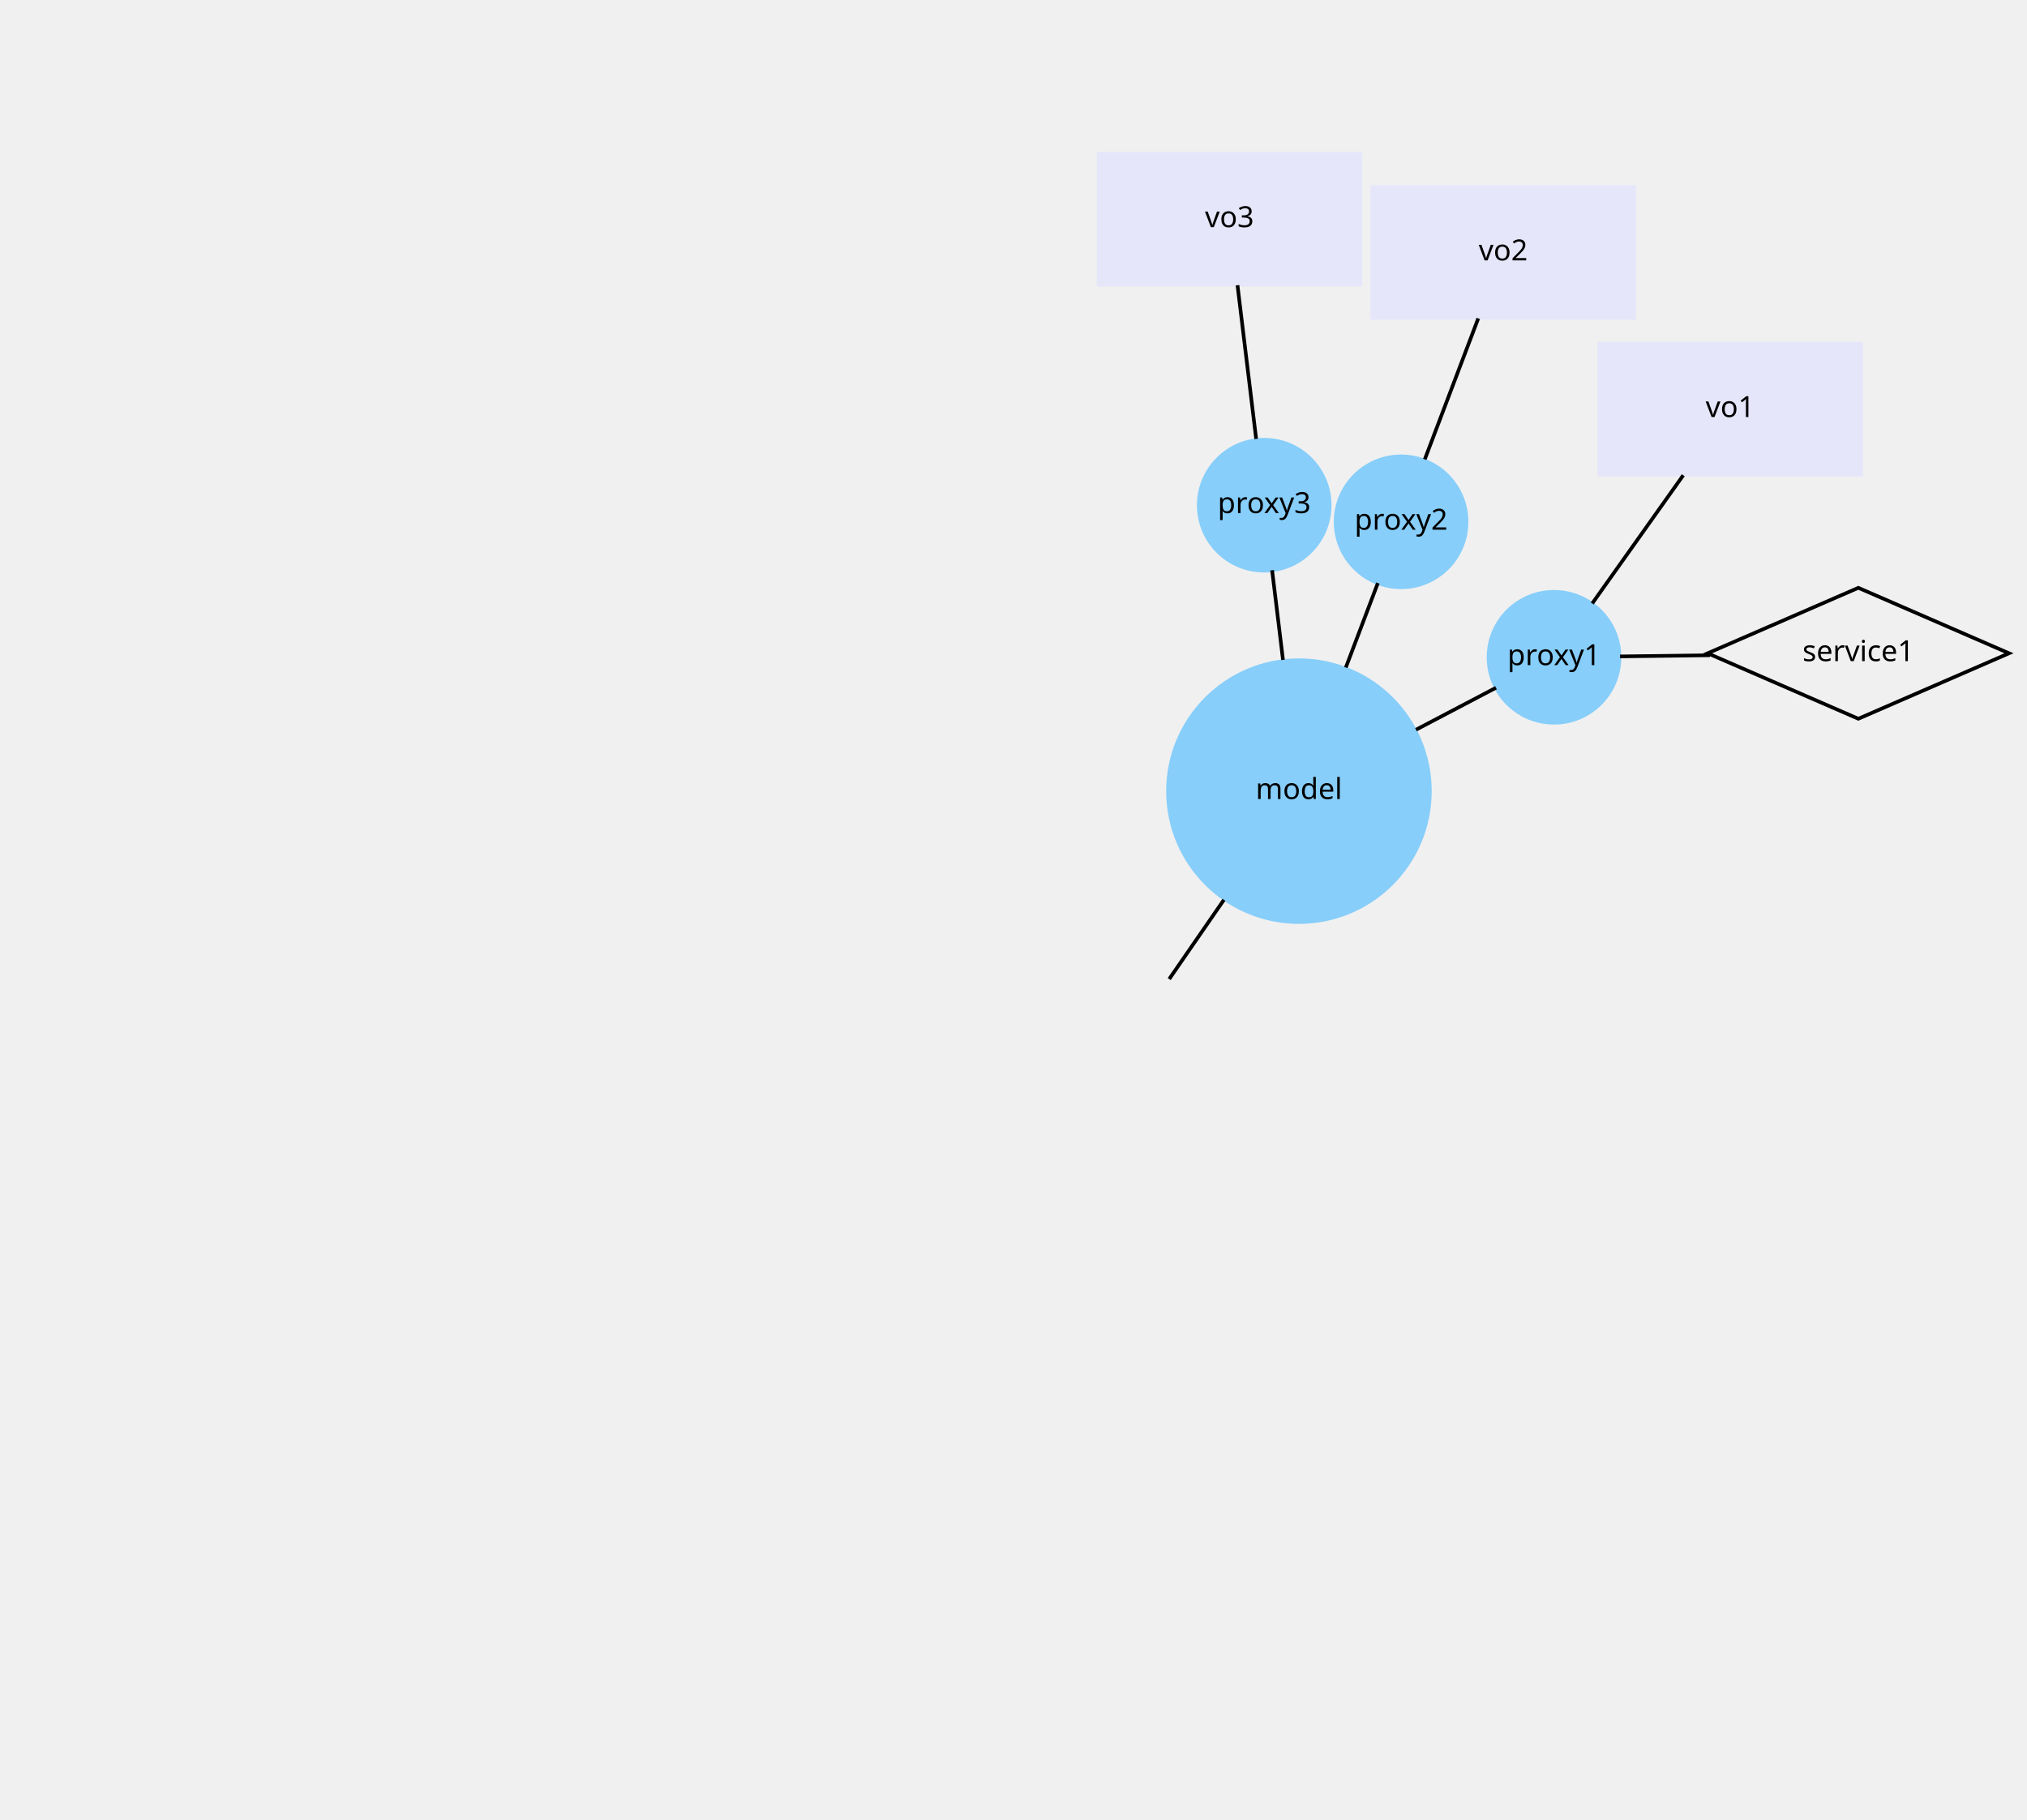
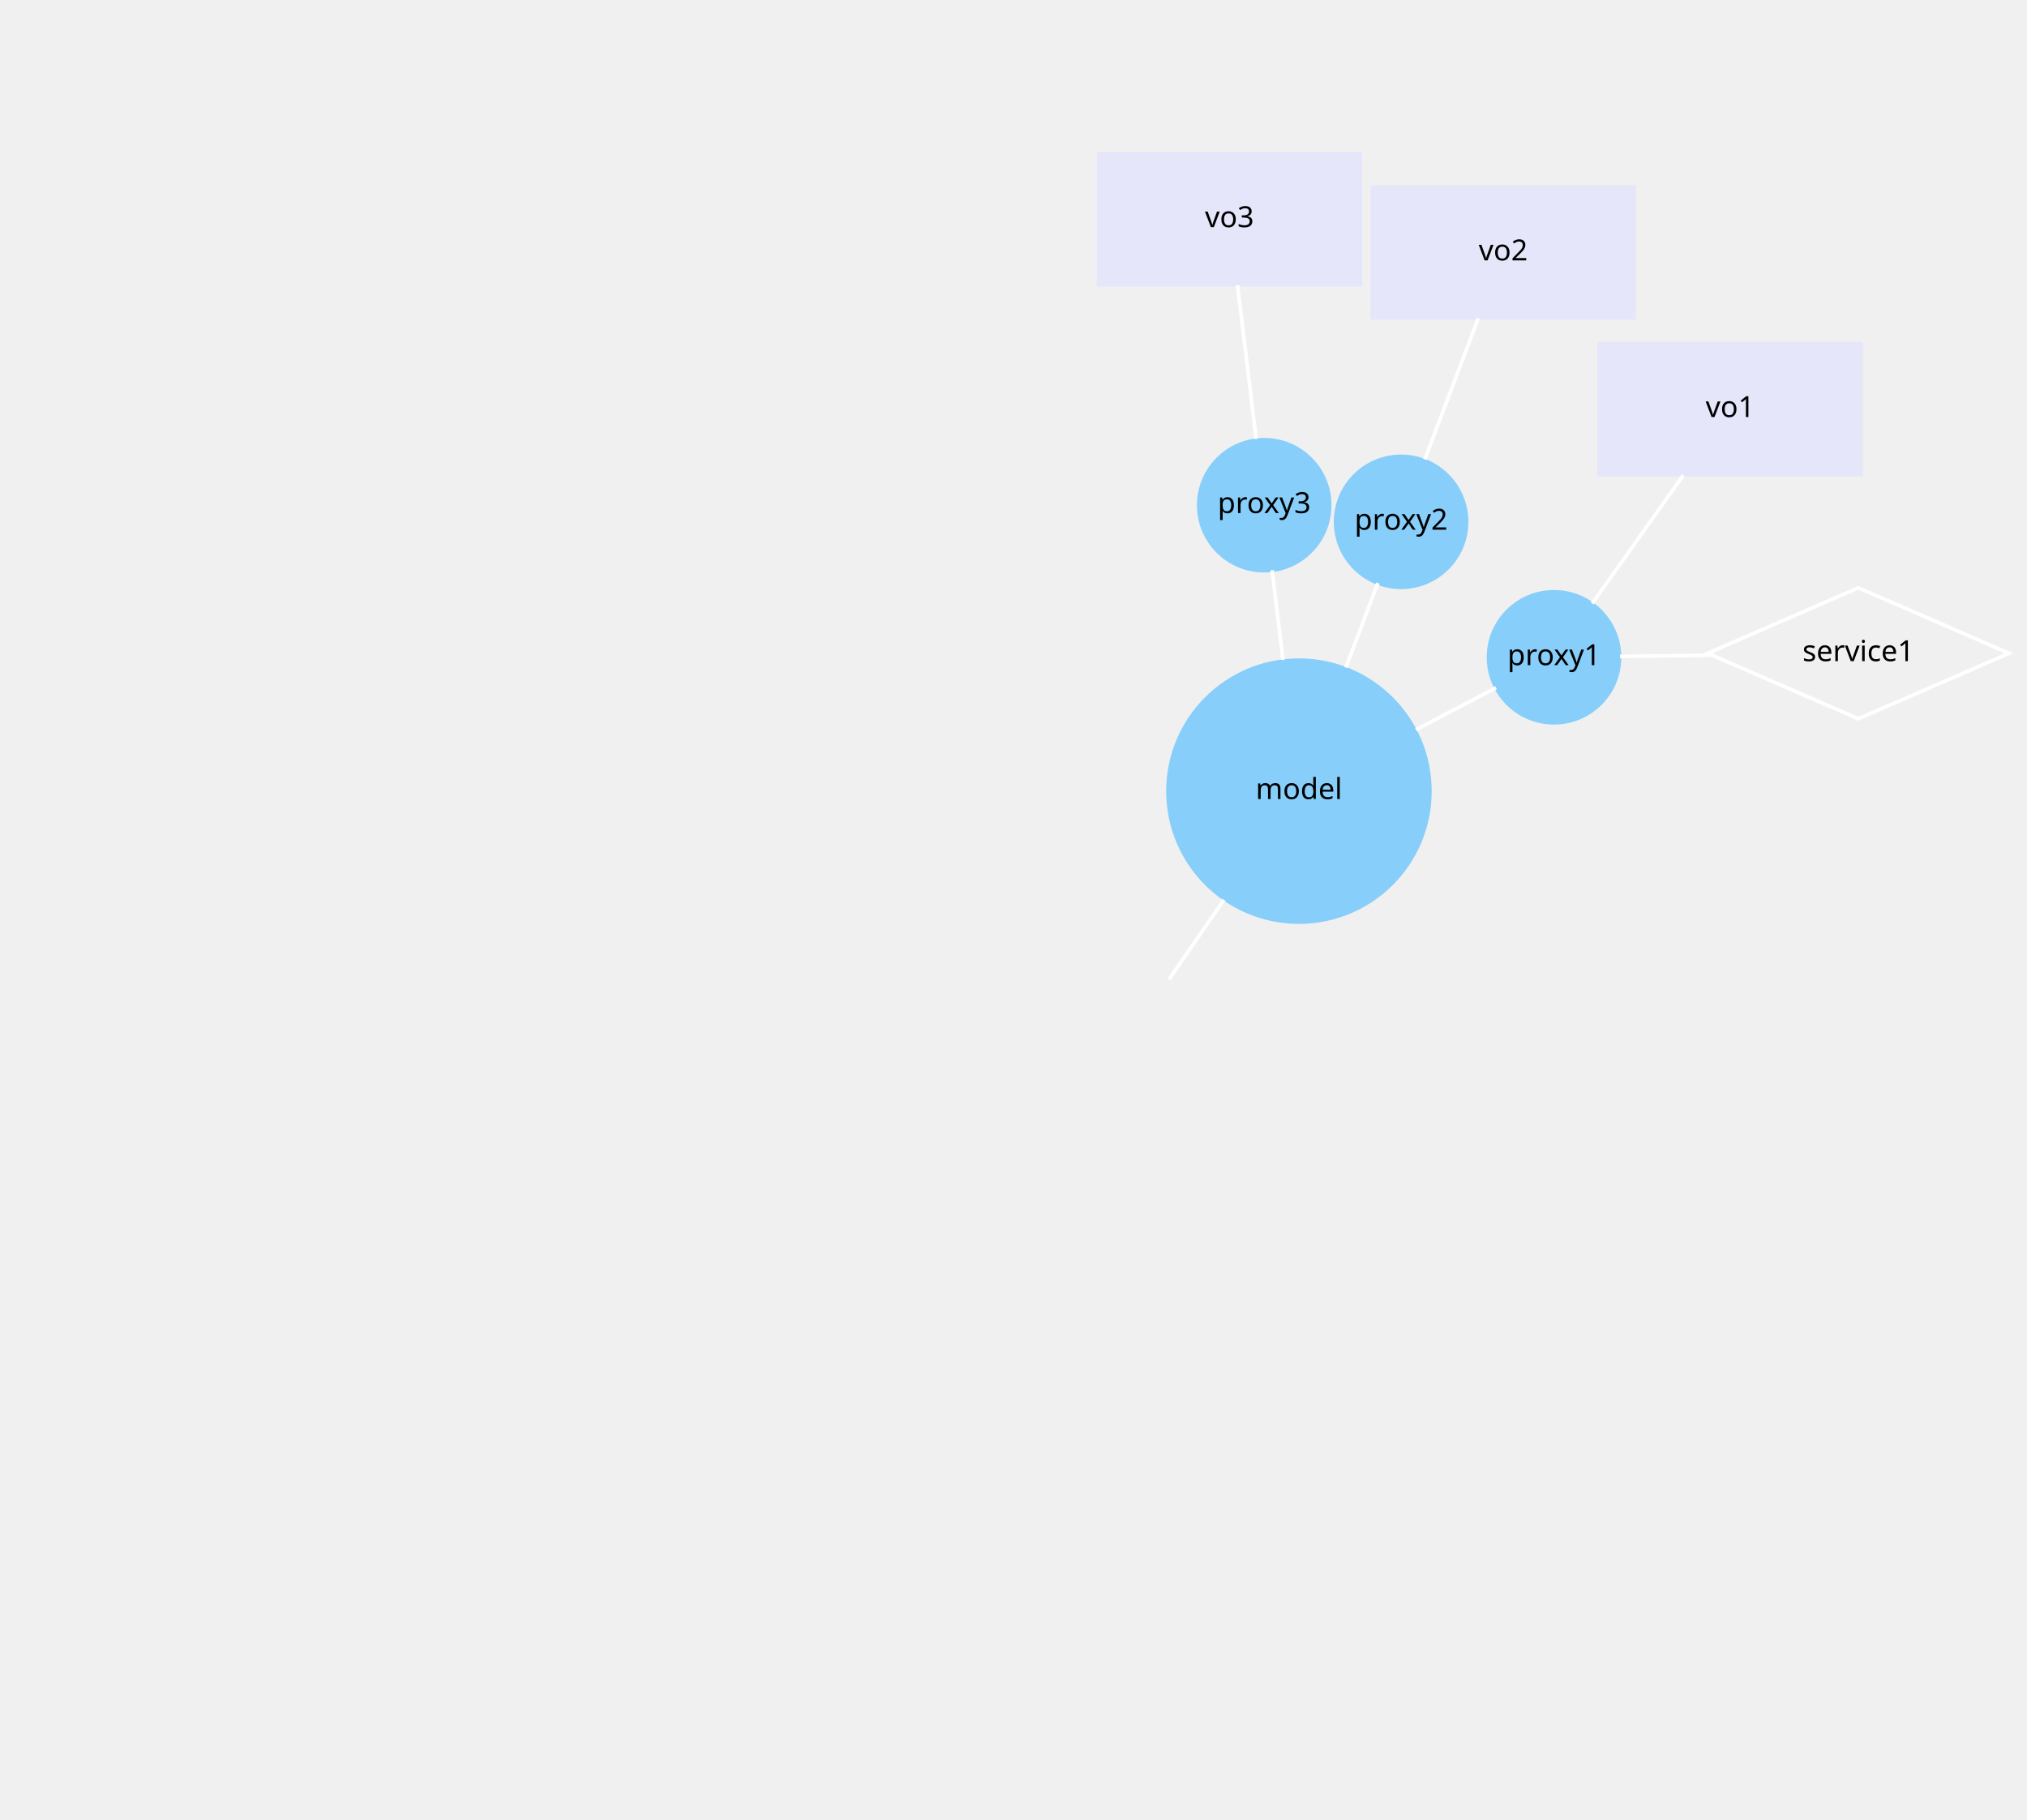
<svg xmlns="http://www.w3.org/2000/svg" width="557pt" height="500pt" viewBox="0.00 0.00 556.65 500.26">
  <g id="graph1" class="graph" transform="scale(1 1) rotate(0) translate(4 496.262)">
    <g id="node3" class="node">
      <ellipse fill="lightskyblue" stroke="lightskyblue" cx="352.8" cy="-278.721" rx="36" ry="36" />
      <text text-anchor="middle" x="352.8" y="-276.555" font-family="Verdana" font-size="8.00">model</text>
    </g>
    <g id="edge6" class="edge">
-       <path fill="none" stroke="black" d="M317.131,-227.046C321.507,-233.385 326.909,-241.212 332.174,-248.839" />
+       <path fill="none" stroke="white" d="M317.131,-227.046C321.507,-233.385 326.909,-241.212 332.174,-248.839" />
    </g>
    <g id="node2" class="node">
-       <polygon fill="none" stroke="black" points="506.597,-334.629 465.171,-316.629 506.597,-298.629 548.023,-316.629 506.597,-334.629" />
+       <polygon fill="none" stroke="white" points="506.597,-334.629 465.171,-316.629 506.597,-298.629 548.023,-316.629 506.597,-334.629" />
      <text text-anchor="middle" x="506.597" y="-314.462" font-family="Verdana" font-size="8.00">service1</text>
    </g>
    <g id="node4" class="node">
      <ellipse fill="lightskyblue" stroke="lightskyblue" cx="422.928" cy="-315.527" rx="18" ry="18" />
      <text text-anchor="middle" x="422.928" y="-313.361" font-family="Verdana" font-size="8.00">proxy1</text>
    </g>
    <g id="edge32" class="edge">
-       <path fill="none" stroke="black" d="M384.991,-295.616C392.624,-299.623 400.44,-303.725 406.979,-307.157" />
+       <path fill="none" stroke="white" d="M384.991,-295.616C392.624,-299.623 400.44,-303.725 406.979,-307.157" />
    </g>
    <g id="node5" class="node">
      <ellipse fill="lightskyblue" stroke="lightskyblue" cx="380.885" cy="-352.775" rx="18" ry="18" />
      <text text-anchor="middle" x="380.885" y="-350.608" font-family="Verdana" font-size="8.00">proxy2</text>
    </g>
    <g id="edge34" class="edge">
-       <path fill="none" stroke="black" d="M365.692,-312.714C368.749,-320.774 371.879,-329.028 374.498,-335.933" />
+       <path fill="none" stroke="white" d="M365.692,-312.714C368.749,-320.774 371.879,-329.028 374.498,-335.933" />
    </g>
    <g id="node6" class="node">
      <ellipse fill="lightskyblue" stroke="lightskyblue" cx="343.253" cy="-357.344" rx="18" ry="18" />
      <text text-anchor="middle" x="343.253" y="-355.177" font-family="Verdana" font-size="8.00">proxy3</text>
    </g>
    <g id="edge36" class="edge">
-       <path fill="none" stroke="black" d="M348.418,-314.811C347.379,-323.369 346.315,-332.132 345.425,-339.463" />
+       <path fill="none" stroke="white" d="M348.418,-314.811C347.379,-323.369 346.315,-332.132 345.425,-339.463" />
    </g>
    <g id="edge44" class="edge">
-       <path fill="none" stroke="black" d="M441.083,-315.766C448.388,-315.863 457.13,-315.978 465.812,-316.092" />
+       <path fill="none" stroke="white" d="M441.083,-315.766C448.388,-315.863 457.13,-315.978 465.812,-316.092" />
    </g>
    <g id="node40" class="node">
      <polygon fill="lavender" stroke="lavender" points="507.364,-401.76 435.364,-401.76 435.364,-365.76 507.364,-365.76 507.364,-401.76" />
      <text text-anchor="middle" x="471.364" y="-381.594" font-family="Verdana" font-size="8.00">vo1</text>
    </g>
    <g id="edge38" class="edge">
-       <path fill="none" stroke="black" d="M433.438,-330.333C440.783,-340.68 450.637,-354.562 458.46,-365.581" />
+       <path fill="none" stroke="white" d="M433.438,-330.333C440.783,-340.68 450.637,-354.562 458.46,-365.581" />
    </g>
    <g id="node44" class="node">
      <polygon fill="lavender" stroke="lavender" points="444.969,-444.828 372.969,-444.828 372.969,-408.828 444.969,-408.828 444.969,-444.828" />
      <text text-anchor="middle" x="408.969" y="-424.661" font-family="Verdana" font-size="8.00">vo2</text>
    </g>
    <g id="edge42" class="edge">
-       <path fill="none" stroke="black" d="M387.398,-369.95C391.806,-381.572 397.618,-396.898 402.099,-408.712" />
+       <path fill="none" stroke="white" d="M387.398,-369.95C391.806,-381.572 397.618,-396.898 402.099,-408.712" />
    </g>
    <g id="node42" class="node">
      <polygon fill="lavender" stroke="lavender" points="369.707,-453.966 297.707,-453.966 297.707,-417.966 369.707,-417.966 369.707,-453.966" />
      <text text-anchor="middle" x="333.707" y="-433.8" font-family="Verdana" font-size="8.00">vo3</text>
    </g>
    <g id="edge40" class="edge">
-       <path fill="none" stroke="black" d="M341.039,-375.579C339.497,-388.281 337.449,-405.15 335.909,-417.83" />
+       <path fill="none" stroke="white" d="M341.039,-375.579C339.497,-388.281 337.449,-405.15 335.909,-417.83" />
    </g>
  </g>
</svg>
